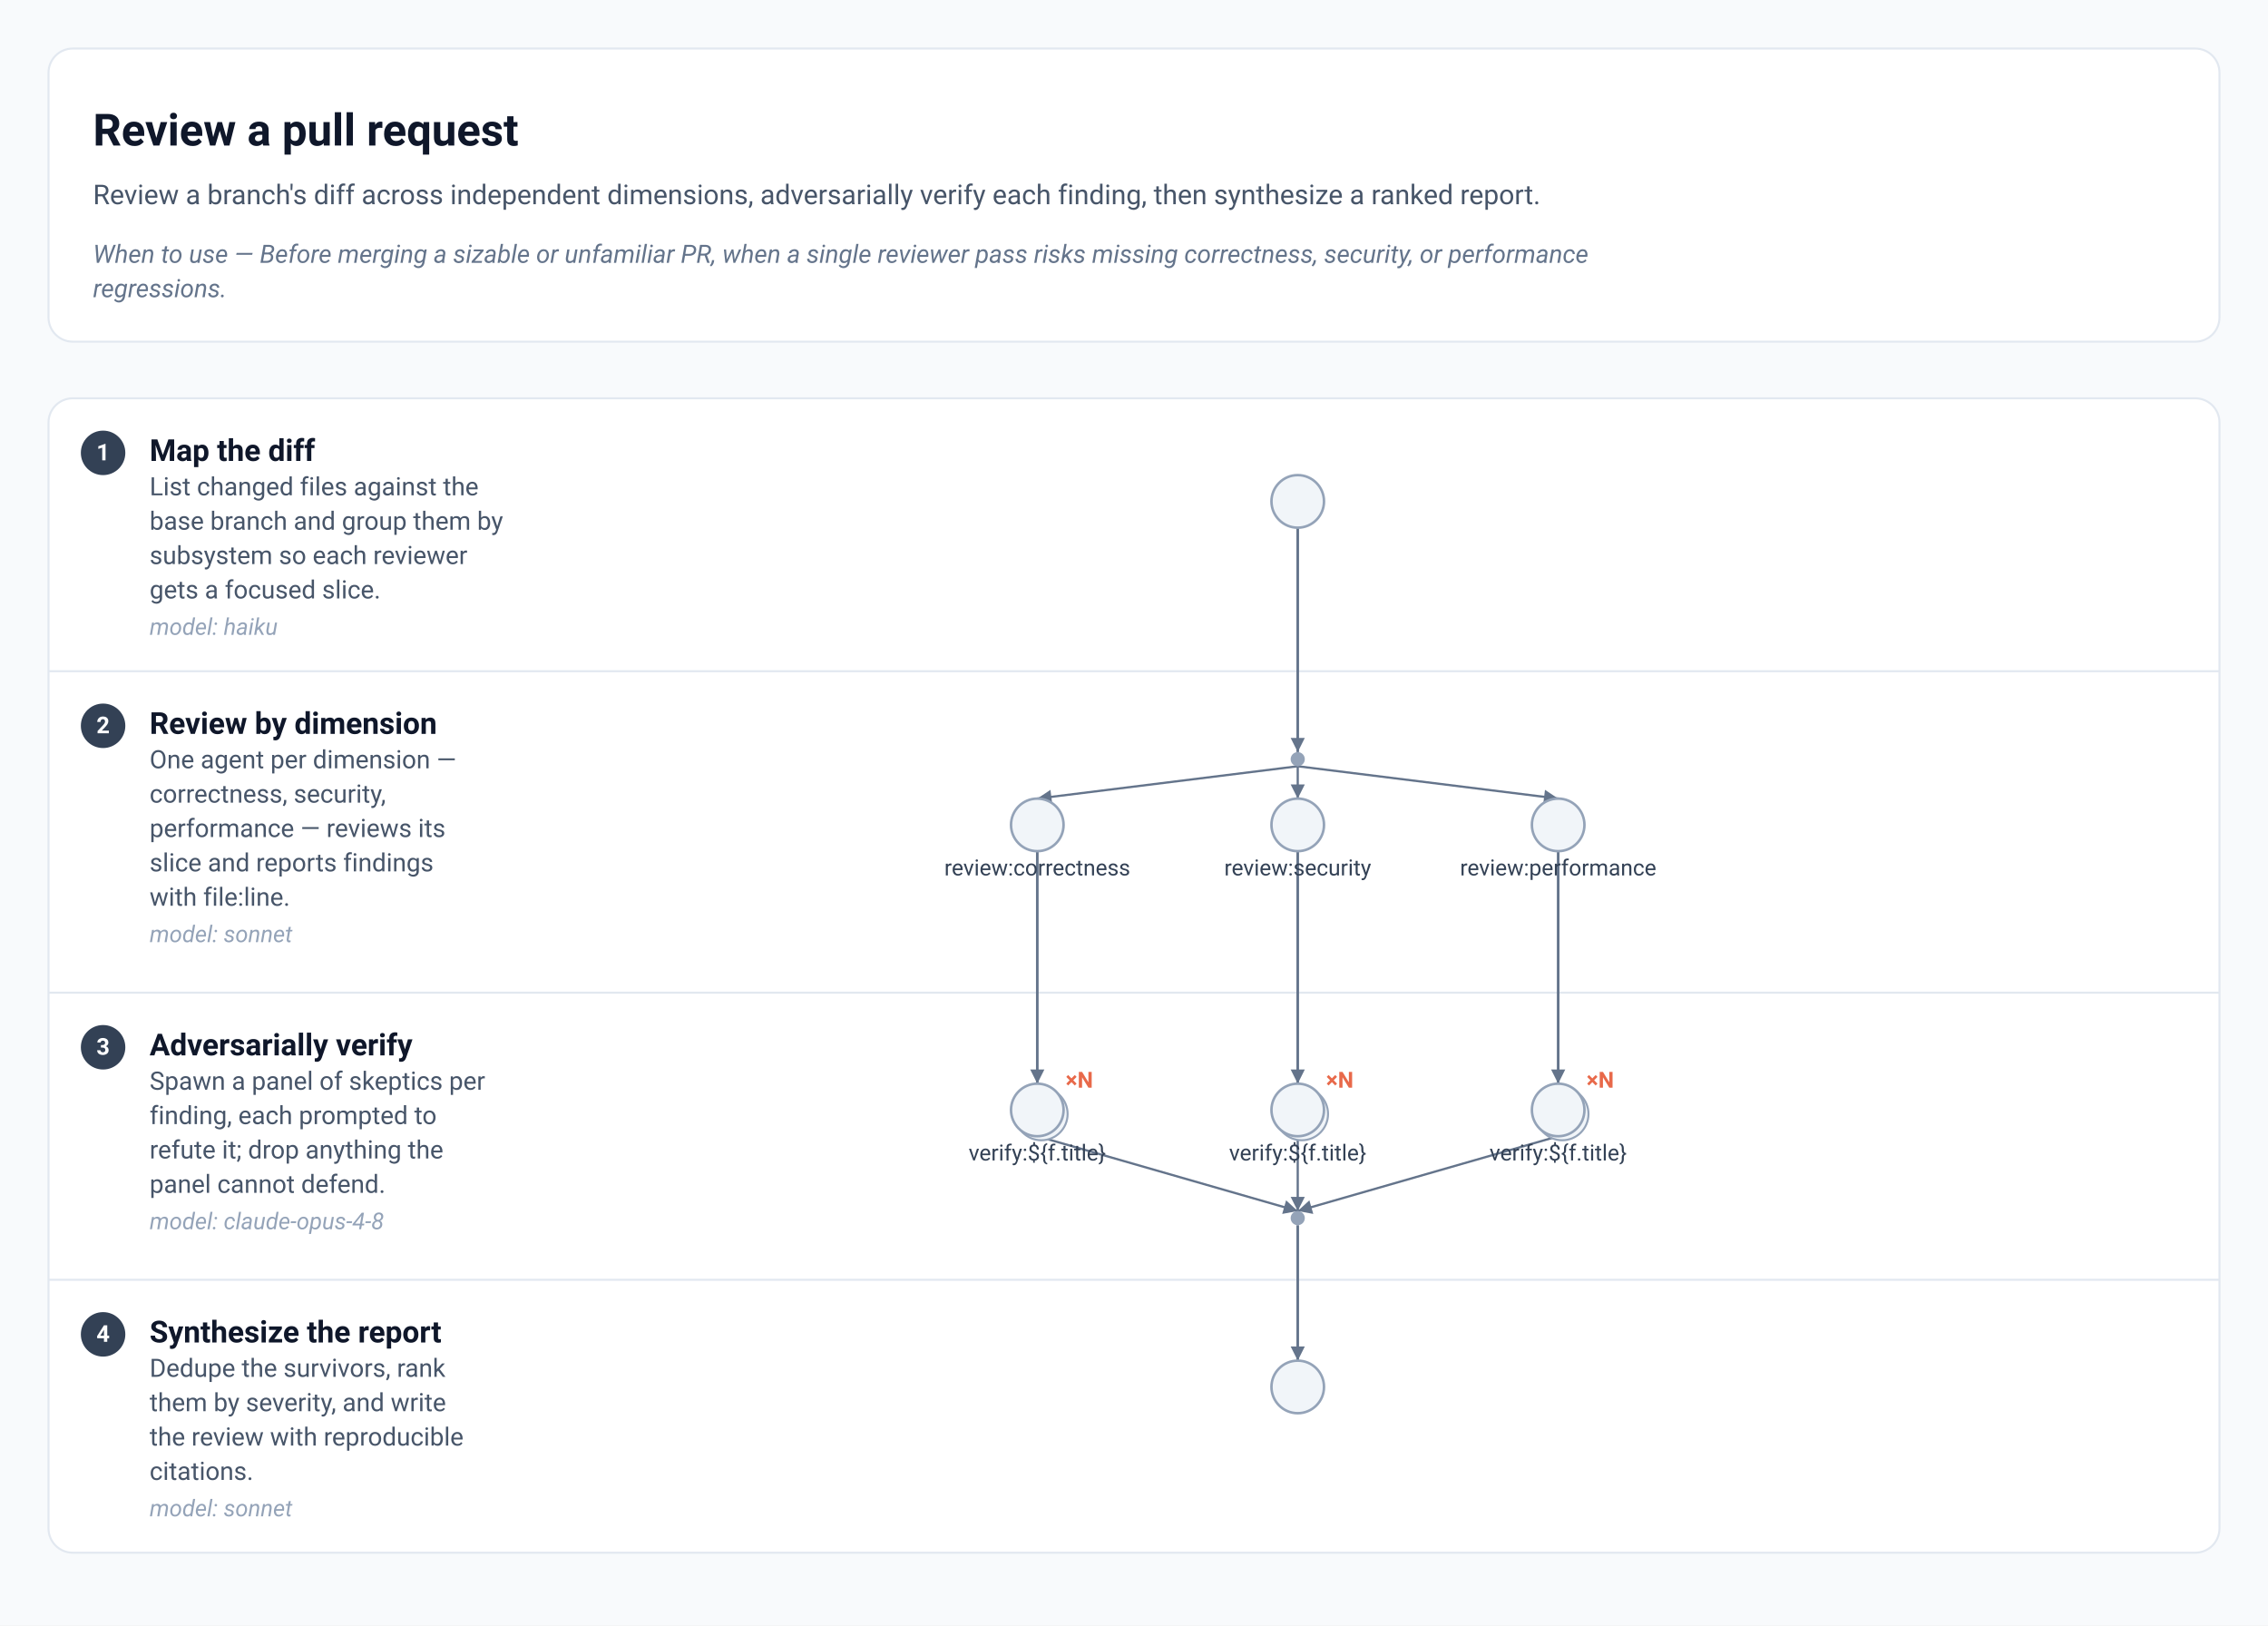
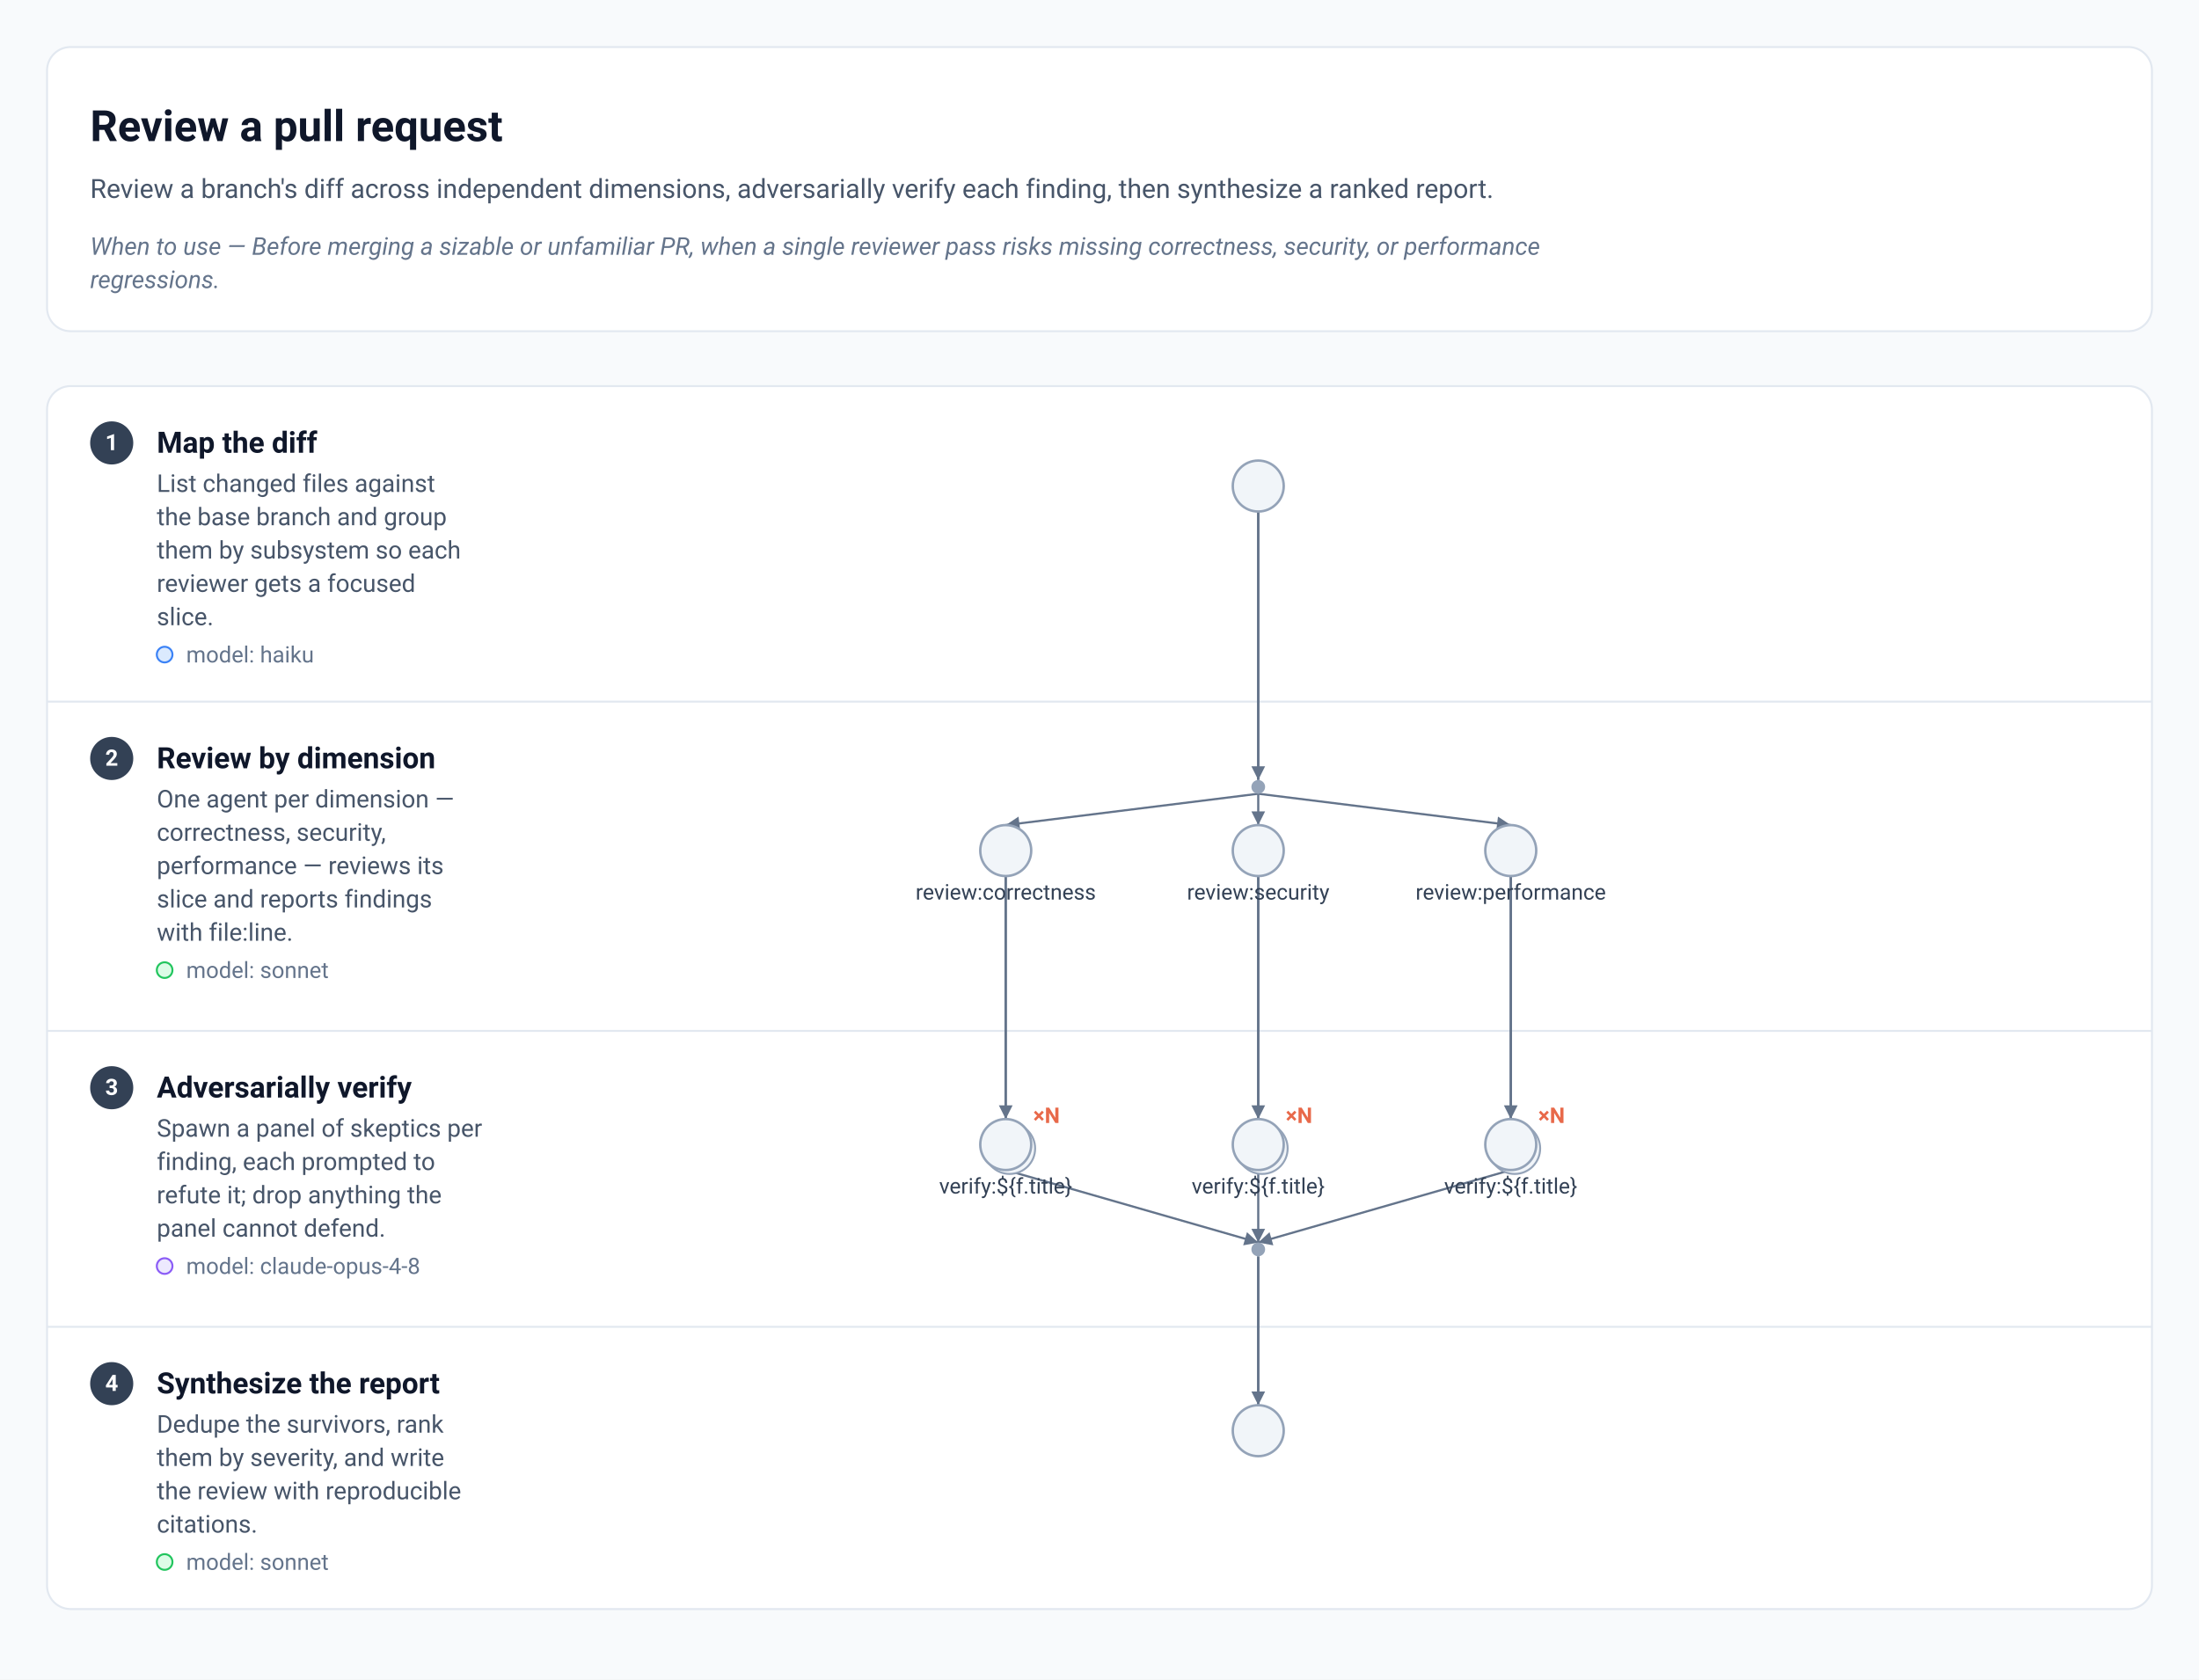
- <svg xmlns="http://www.w3.org/2000/svg" width="1122" height="804" viewBox="0 0 1122 804" font-family="-apple-system, BlinkMacSystemFont, 'Segoe UI', Roboto, Helvetica, Arial, sans-serif">
-   <rect width="1122" height="804" fill="#f8fafc" />
+ <svg xmlns="http://www.w3.org/2000/svg" width="1122" height="857" viewBox="0 0 1122 857" font-family="-apple-system, BlinkMacSystemFont, 'Segoe UI', Roboto, Helvetica, Arial, sans-serif">
+   <rect width="1122" height="857" fill="#f8fafc" />
  <g transform="translate(0 24)">
    <g class="header-card">
      <rect x="24" y="0" width="1074" height="145" rx="12" fill="#ffffff" stroke="#e2e8f0" stroke-width="1" />
      <text x="46" y="48" font-size="22" fill="#0f172a" font-weight="700">Review a pull request</text>
      <text x="46" y="77" font-size="13.5" fill="#475569">Review a branch's diff across independent dimensions, adversarially verify each finding, then synthesize a ranked report.</text>
      <text x="46" y="106" font-size="12.5" fill="#64748b" font-style="italic">When to use — Before merging a sizable or unfamiliar PR, when a single reviewer pass risks missing correctness, security, or performance</text>
      <text x="46" y="123" font-size="12.5" fill="#64748b" font-style="italic">regressions.</text>
    </g>
  </g>
  <g transform="translate(0 185)">
-     <rect x="24" y="12" width="1074" height="571" rx="12" fill="#ffffff" stroke="#e2e8f0" stroke-width="1" />
+     <rect x="24" y="12" width="1074" height="624" rx="12" fill="#ffffff" stroke="#e2e8f0" stroke-width="1" />
    <g class="swimlane" />
    <g class="swimlane">
-       <line x1="24" y1="147" x2="1098" y2="147" stroke="#e2e8f0" stroke-width="1" />
+       <line x1="24" y1="173" x2="1098" y2="173" stroke="#e2e8f0" stroke-width="1" />
    </g>
    <g class="swimlane">
-       <line x1="24" y1="306" x2="1098" y2="306" stroke="#e2e8f0" stroke-width="1" />
+       <line x1="24" y1="341" x2="1098" y2="341" stroke="#e2e8f0" stroke-width="1" />
    </g>
    <g class="swimlane">
-       <line x1="24" y1="448" x2="1098" y2="448" stroke="#e2e8f0" stroke-width="1" />
+       <line x1="24" y1="492" x2="1098" y2="492" stroke="#e2e8f0" stroke-width="1" />
    </g>
    <g transform="translate(0 12)">
      <g class="lane-label">
-         <circle cx="51" cy="27" r="11" fill="#334155" />
-         <text x="51" y="30.7" font-size="11.5" fill="#ffffff" font-weight="700" text-anchor="middle">1</text>
-         <text x="74" y="31" font-size="15" fill="#0f172a" font-weight="700">Map the diff</text>
-         <text x="74" y="48" font-size="12.5" fill="#475569">List changed files against the</text>
-         <text x="74" y="65" font-size="12.5" fill="#475569">base branch and group them by</text>
-         <text x="74" y="82" font-size="12.5" fill="#475569">subsystem so each reviewer</text>
-         <text x="74" y="99" font-size="12.5" fill="#475569">gets a focused slice.</text>
-         <text x="74" y="117" font-size="11.5" fill="#94a3b8" font-style="italic">model: haiku</text>
+         <circle cx="57" cy="29" r="11" fill="#334155" />
+         <text x="57" y="32.7" font-size="11.5" fill="#ffffff" font-weight="700" text-anchor="middle">1</text>
+         <text x="80" y="34" font-size="15" fill="#0f172a" font-weight="700">Map the diff</text>
+         <text x="80" y="54" font-size="12.5" fill="#475569">List changed files against</text>
+         <text x="80" y="71" font-size="12.5" fill="#475569">the base branch and group</text>
+         <text x="80" y="88" font-size="12.5" fill="#475569">them by subsystem so each</text>
+         <text x="80" y="105" font-size="12.5" fill="#475569">reviewer gets a focused</text>
+         <text x="80" y="122" font-size="12.5" fill="#475569">slice.</text>
+         <circle cx="84" cy="137" r="4" fill="#dbeafe" stroke="#3b82f6" stroke-width="1" />
+         <text x="95" y="141" font-size="11.5" fill="#64748b">model: haiku</text>
      </g>
    </g>
-     <g transform="translate(0 147)">
+     <g transform="translate(0 173)">
      <g class="lane-label">
-         <circle cx="51" cy="27" r="11" fill="#334155" />
-         <text x="51" y="30.7" font-size="11.5" fill="#ffffff" font-weight="700" text-anchor="middle">2</text>
-         <text x="74" y="31" font-size="15" fill="#0f172a" font-weight="700">Review by dimension</text>
-         <text x="74" y="48" font-size="12.5" fill="#475569">One agent per dimension —</text>
-         <text x="74" y="65" font-size="12.5" fill="#475569">correctness, security,</text>
-         <text x="74" y="82" font-size="12.5" fill="#475569">performance — reviews its</text>
-         <text x="74" y="99" font-size="12.5" fill="#475569">slice and reports findings</text>
-         <text x="74" y="116" font-size="12.5" fill="#475569">with file:line.</text>
-         <text x="74" y="134" font-size="11.5" fill="#94a3b8" font-style="italic">model: sonnet</text>
+         <circle cx="57" cy="29" r="11" fill="#334155" />
+         <text x="57" y="32.7" font-size="11.5" fill="#ffffff" font-weight="700" text-anchor="middle">2</text>
+         <text x="80" y="34" font-size="15" fill="#0f172a" font-weight="700">Review by dimension</text>
+         <text x="80" y="54" font-size="12.5" fill="#475569">One agent per dimension —</text>
+         <text x="80" y="71" font-size="12.5" fill="#475569">correctness, security,</text>
+         <text x="80" y="88" font-size="12.5" fill="#475569">performance — reviews its</text>
+         <text x="80" y="105" font-size="12.5" fill="#475569">slice and reports findings</text>
+         <text x="80" y="122" font-size="12.5" fill="#475569">with file:line.</text>
+         <circle cx="84" cy="137" r="4" fill="#dcfce7" stroke="#22c55e" stroke-width="1" />
+         <text x="95" y="141" font-size="11.5" fill="#64748b">model: sonnet</text>
      </g>
    </g>
-     <g transform="translate(0 306)">
+     <g transform="translate(0 341)">
      <g class="lane-label">
-         <circle cx="51" cy="27" r="11" fill="#334155" />
-         <text x="51" y="30.7" font-size="11.5" fill="#ffffff" font-weight="700" text-anchor="middle">3</text>
-         <text x="74" y="31" font-size="15" fill="#0f172a" font-weight="700">Adversarially verify</text>
-         <text x="74" y="48" font-size="12.5" fill="#475569">Spawn a panel of skeptics per</text>
-         <text x="74" y="65" font-size="12.5" fill="#475569">finding, each prompted to</text>
-         <text x="74" y="82" font-size="12.5" fill="#475569">refute it; drop anything the</text>
-         <text x="74" y="99" font-size="12.5" fill="#475569">panel cannot defend.</text>
-         <text x="74" y="117" font-size="11.5" fill="#94a3b8" font-style="italic">model: claude-opus-4-8</text>
+         <circle cx="57" cy="29" r="11" fill="#334155" />
+         <text x="57" y="32.7" font-size="11.5" fill="#ffffff" font-weight="700" text-anchor="middle">3</text>
+         <text x="80" y="34" font-size="15" fill="#0f172a" font-weight="700">Adversarially verify</text>
+         <text x="80" y="54" font-size="12.5" fill="#475569">Spawn a panel of skeptics per</text>
+         <text x="80" y="71" font-size="12.5" fill="#475569">finding, each prompted to</text>
+         <text x="80" y="88" font-size="12.5" fill="#475569">refute it; drop anything the</text>
+         <text x="80" y="105" font-size="12.5" fill="#475569">panel cannot defend.</text>
+         <circle cx="84" cy="120" r="4" fill="#ede9fe" stroke="#8b5cf6" stroke-width="1" />
+         <text x="95" y="124" font-size="11.5" fill="#64748b">model: claude-opus-4-8</text>
      </g>
    </g>
-     <g transform="translate(0 448)">
+     <g transform="translate(0 492)">
      <g class="lane-label">
-         <circle cx="51" cy="27" r="11" fill="#334155" />
-         <text x="51" y="30.7" font-size="11.5" fill="#ffffff" font-weight="700" text-anchor="middle">4</text>
-         <text x="74" y="31" font-size="15" fill="#0f172a" font-weight="700">Synthesize the report</text>
-         <text x="74" y="48" font-size="12.5" fill="#475569">Dedupe the survivors, rank</text>
-         <text x="74" y="65" font-size="12.5" fill="#475569">them by severity, and write</text>
-         <text x="74" y="82" font-size="12.5" fill="#475569">the review with reproducible</text>
-         <text x="74" y="99" font-size="12.5" fill="#475569">citations.</text>
-         <text x="74" y="117" font-size="11.5" fill="#94a3b8" font-style="italic">model: sonnet</text>
+         <circle cx="57" cy="29" r="11" fill="#334155" />
+         <text x="57" y="32.7" font-size="11.5" fill="#ffffff" font-weight="700" text-anchor="middle">4</text>
+         <text x="80" y="34" font-size="15" fill="#0f172a" font-weight="700">Synthesize the report</text>
+         <text x="80" y="54" font-size="12.5" fill="#475569">Dedupe the survivors, rank</text>
+         <text x="80" y="71" font-size="12.5" fill="#475569">them by severity, and write</text>
+         <text x="80" y="88" font-size="12.5" fill="#475569">the review with reproducible</text>
+         <text x="80" y="105" font-size="12.5" fill="#475569">citations.</text>
+         <circle cx="84" cy="120" r="4" fill="#dcfce7" stroke="#22c55e" stroke-width="1" />
+         <text x="95" y="124" font-size="11.5" fill="#64748b">model: sonnet</text>
      </g>
    </g>
    <g class="topology" transform="translate(338 0)">
      <g class="edge">
-         <path d="M 175.16 236 L 175.16 351" fill="none" stroke="#64748b" stroke-width="1.3" />
-         <polygon points="175.16,351 171.66,344 178.66,344" fill="#64748b" />
+         <path d="M 175.16 262 L 175.16 386" fill="none" stroke="#64748b" stroke-width="1.3" />
+         <polygon points="175.16,386 171.66,379 178.66,379" fill="#64748b" />
      </g>
      <g class="edge">
-         <path d="M 304 194 L 175.16 210" fill="none" stroke="#64748b" stroke-width="1.1" />
-         <polygon points="175.16,210 181.68,205.66 182.54,212.61" fill="#64748b" />
+         <path d="M 304 220 L 175.16 236" fill="none" stroke="#64748b" stroke-width="1.1" />
+         <polygon points="175.16,236 181.68,231.66 182.54,238.61" fill="#64748b" />
      </g>
      <g class="edge">
-         <path d="M 304 236 L 304 351" fill="none" stroke="#64748b" stroke-width="1.3" />
-         <polygon points="304,351 300.5,344 307.5,344" fill="#64748b" />
+         <path d="M 304 262 L 304 386" fill="none" stroke="#64748b" stroke-width="1.3" />
+         <polygon points="304,386 300.5,379 307.5,379" fill="#64748b" />
      </g>
      <g class="edge">
-         <path d="M 304 194 L 304 210" fill="none" stroke="#64748b" stroke-width="1.1" />
-         <polygon points="304,210 300.5,203 307.5,203" fill="#64748b" />
+         <path d="M 304 220 L 304 236" fill="none" stroke="#64748b" stroke-width="1.1" />
+         <polygon points="304,236 300.5,229 307.5,229" fill="#64748b" />
      </g>
      <g class="edge">
-         <path d="M 432.84 236 L 432.84 351" fill="none" stroke="#64748b" stroke-width="1.3" />
-         <polygon points="432.84,351 429.34,344 436.34,344" fill="#64748b" />
+         <path d="M 432.84 262 L 432.84 386" fill="none" stroke="#64748b" stroke-width="1.3" />
+         <polygon points="432.84,386 429.34,379 436.34,379" fill="#64748b" />
      </g>
      <g class="edge">
-         <path d="M 304 194 L 432.84 210" fill="none" stroke="#64748b" stroke-width="1.1" />
-         <polygon points="432.84,210 425.46,212.61 426.32,205.66" fill="#64748b" />
+         <path d="M 304 220 L 432.84 236" fill="none" stroke="#64748b" stroke-width="1.1" />
+         <polygon points="432.84,236 425.46,238.61 426.32,231.66" fill="#64748b" />
      </g>
      <g class="edge">
-         <path d="M 175.16 377 L 304 414" fill="none" stroke="#64748b" stroke-width="1.1" />
-         <polygon points="304,414 296.31,415.43 298.24,408.7" fill="#64748b" />
+         <path d="M 175.16 412 L 304 449" fill="none" stroke="#64748b" stroke-width="1.1" />
+         <polygon points="304,449 296.31,450.43 298.24,443.7" fill="#64748b" />
      </g>
      <g class="edge">
-         <path d="M 304 377 L 304 414" fill="none" stroke="#64748b" stroke-width="1.1" />
-         <polygon points="304,414 300.5,407 307.5,407" fill="#64748b" />
+         <path d="M 304 412 L 304 449" fill="none" stroke="#64748b" stroke-width="1.1" />
+         <polygon points="304,449 300.5,442 307.5,442" fill="#64748b" />
      </g>
      <g class="edge">
-         <path d="M 432.84 377 L 304 414" fill="none" stroke="#64748b" stroke-width="1.1" />
-         <polygon points="304,414 309.76,408.7 311.69,415.43" fill="#64748b" />
+         <path d="M 432.84 412 L 304 449" fill="none" stroke="#64748b" stroke-width="1.1" />
+         <polygon points="304,449 309.76,443.7 311.69,450.43" fill="#64748b" />
      </g>
      <g class="edge">
-         <path d="M 304 76 L 304 187" fill="none" stroke="#64748b" stroke-width="1.3" />
-         <polygon points="304,187 300.5,180 307.5,180" fill="#64748b" />
+         <path d="M 304 76 L 304 213" fill="none" stroke="#64748b" stroke-width="1.3" />
+         <polygon points="304,213 300.5,206 307.5,206" fill="#64748b" />
      </g>
      <g class="edge">
-         <path d="M 304 421 L 304 488" fill="none" stroke="#64748b" stroke-width="1.3" />
-         <polygon points="304,488 300.5,481 307.5,481" fill="#64748b" />
+         <path d="M 304 456 L 304 532" fill="none" stroke="#64748b" stroke-width="1.3" />
+         <polygon points="304,532 300.5,525 307.5,525" fill="#64748b" />
      </g>
      <g class="agent-node">
        <circle cx="304" cy="63" r="13" fill="#f1f5f9" stroke="#94a3b8" stroke-width="1.25" />
      </g>
-       <circle class="hub" cx="304" cy="190.5" r="3.5" fill="#94a3b8" />
+       <circle class="hub" cx="304" cy="216.5" r="3.5" fill="#94a3b8" />
      <g class="agent-node">
-         <circle cx="175.16" cy="223" r="13" fill="#f1f5f9" stroke="#94a3b8" stroke-width="1.25" />
-         <text x="175.16" y="248" font-size="11" fill="#334155" text-anchor="middle">review:correctness</text>
+         <circle cx="175.16" cy="249" r="13" fill="#f1f5f9" stroke="#94a3b8" stroke-width="1.25" />
+         <text x="175.16" y="274" font-size="11" fill="#334155" text-anchor="middle">review:correctness</text>
      </g>
      <g class="agent-node">
-         <circle cx="177.16" cy="366" r="13" fill="#f1f5f9" stroke="#94a3b8" stroke-width="1" />
-         <circle cx="175.16" cy="364" r="13" fill="#f1f5f9" stroke="#94a3b8" stroke-width="1.25" />
-         <text x="175.16" y="389" font-size="11" fill="#334155" text-anchor="middle">verify:${f.title}</text>
-         <text x="189.16" y="353" font-size="11" font-weight="700" fill="#e8694a">×N</text>
+         <circle cx="177.16" cy="401" r="13" fill="#f1f5f9" stroke="#94a3b8" stroke-width="1" />
+         <circle cx="175.16" cy="399" r="13" fill="#f1f5f9" stroke="#94a3b8" stroke-width="1.25" />
+         <text x="175.16" y="424" font-size="11" fill="#334155" text-anchor="middle">verify:${f.title}</text>
+         <text x="189.16" y="388" font-size="11" font-weight="700" fill="#e8694a">×N</text>
      </g>
      <g class="agent-node">
-         <circle cx="304" cy="223" r="13" fill="#f1f5f9" stroke="#94a3b8" stroke-width="1.25" />
-         <text x="304" y="248" font-size="11" fill="#334155" text-anchor="middle">review:security</text>
+         <circle cx="304" cy="249" r="13" fill="#f1f5f9" stroke="#94a3b8" stroke-width="1.25" />
+         <text x="304" y="274" font-size="11" fill="#334155" text-anchor="middle">review:security</text>
      </g>
      <g class="agent-node">
-         <circle cx="306" cy="366" r="13" fill="#f1f5f9" stroke="#94a3b8" stroke-width="1" />
-         <circle cx="304" cy="364" r="13" fill="#f1f5f9" stroke="#94a3b8" stroke-width="1.25" />
-         <text x="304" y="389" font-size="11" fill="#334155" text-anchor="middle">verify:${f.title}</text>
-         <text x="318" y="353" font-size="11" font-weight="700" fill="#e8694a">×N</text>
+         <circle cx="306" cy="401" r="13" fill="#f1f5f9" stroke="#94a3b8" stroke-width="1" />
+         <circle cx="304" cy="399" r="13" fill="#f1f5f9" stroke="#94a3b8" stroke-width="1.25" />
+         <text x="304" y="424" font-size="11" fill="#334155" text-anchor="middle">verify:${f.title}</text>
+         <text x="318" y="388" font-size="11" font-weight="700" fill="#e8694a">×N</text>
      </g>
      <g class="agent-node">
-         <circle cx="432.84" cy="223" r="13" fill="#f1f5f9" stroke="#94a3b8" stroke-width="1.25" />
-         <text x="432.84" y="248" font-size="11" fill="#334155" text-anchor="middle">review:performance</text>
+         <circle cx="432.84" cy="249" r="13" fill="#f1f5f9" stroke="#94a3b8" stroke-width="1.25" />
+         <text x="432.84" y="274" font-size="11" fill="#334155" text-anchor="middle">review:performance</text>
      </g>
      <g class="agent-node">
-         <circle cx="434.84" cy="366" r="13" fill="#f1f5f9" stroke="#94a3b8" stroke-width="1" />
-         <circle cx="432.84" cy="364" r="13" fill="#f1f5f9" stroke="#94a3b8" stroke-width="1.25" />
-         <text x="432.84" y="389" font-size="11" fill="#334155" text-anchor="middle">verify:${f.title}</text>
-         <text x="446.84" y="353" font-size="11" font-weight="700" fill="#e8694a">×N</text>
+         <circle cx="434.84" cy="401" r="13" fill="#f1f5f9" stroke="#94a3b8" stroke-width="1" />
+         <circle cx="432.84" cy="399" r="13" fill="#f1f5f9" stroke="#94a3b8" stroke-width="1.25" />
+         <text x="432.84" y="424" font-size="11" fill="#334155" text-anchor="middle">verify:${f.title}</text>
+         <text x="446.84" y="388" font-size="11" font-weight="700" fill="#e8694a">×N</text>
      </g>
-       <circle class="hub" cx="304" cy="417.5" r="3.5" fill="#94a3b8" />
+       <circle class="hub" cx="304" cy="452.5" r="3.5" fill="#94a3b8" />
      <g class="agent-node">
-         <circle cx="304" cy="501" r="13" fill="#f1f5f9" stroke="#94a3b8" stroke-width="1.25" />
+         <circle cx="304" cy="545" r="13" fill="#f1f5f9" stroke="#94a3b8" stroke-width="1.25" />
      </g>
    </g>
  </g>
</svg>
